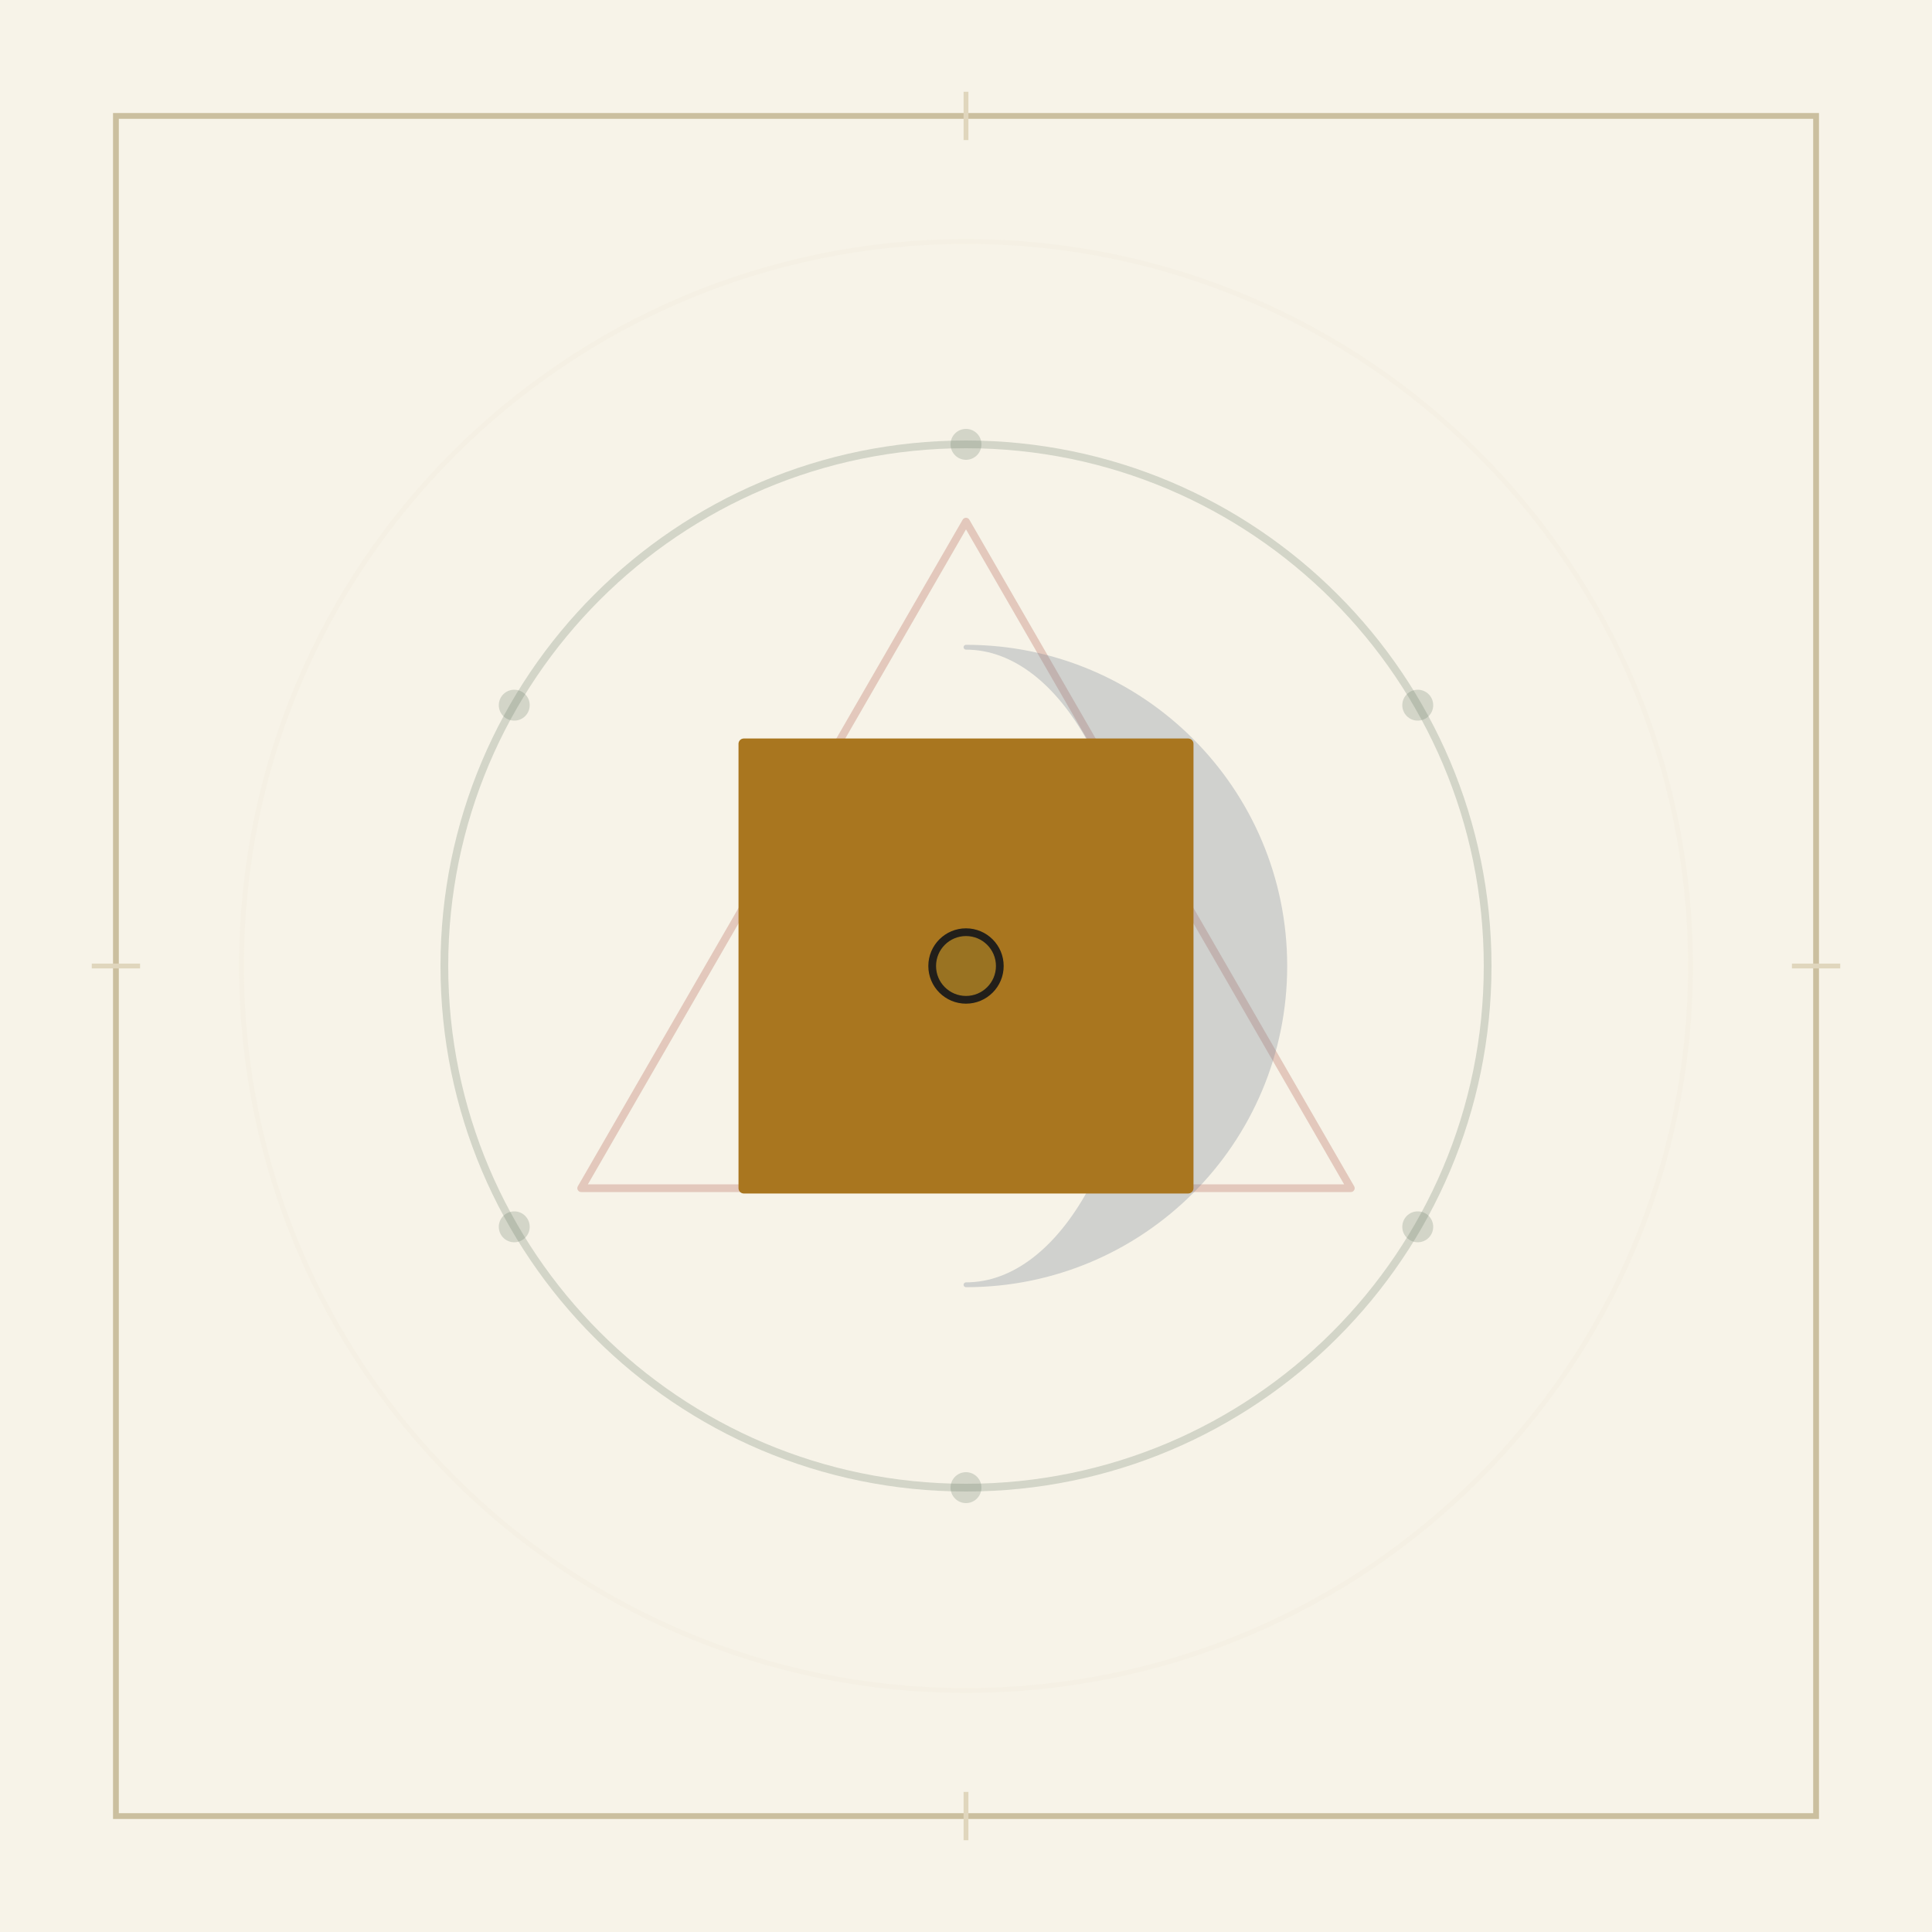
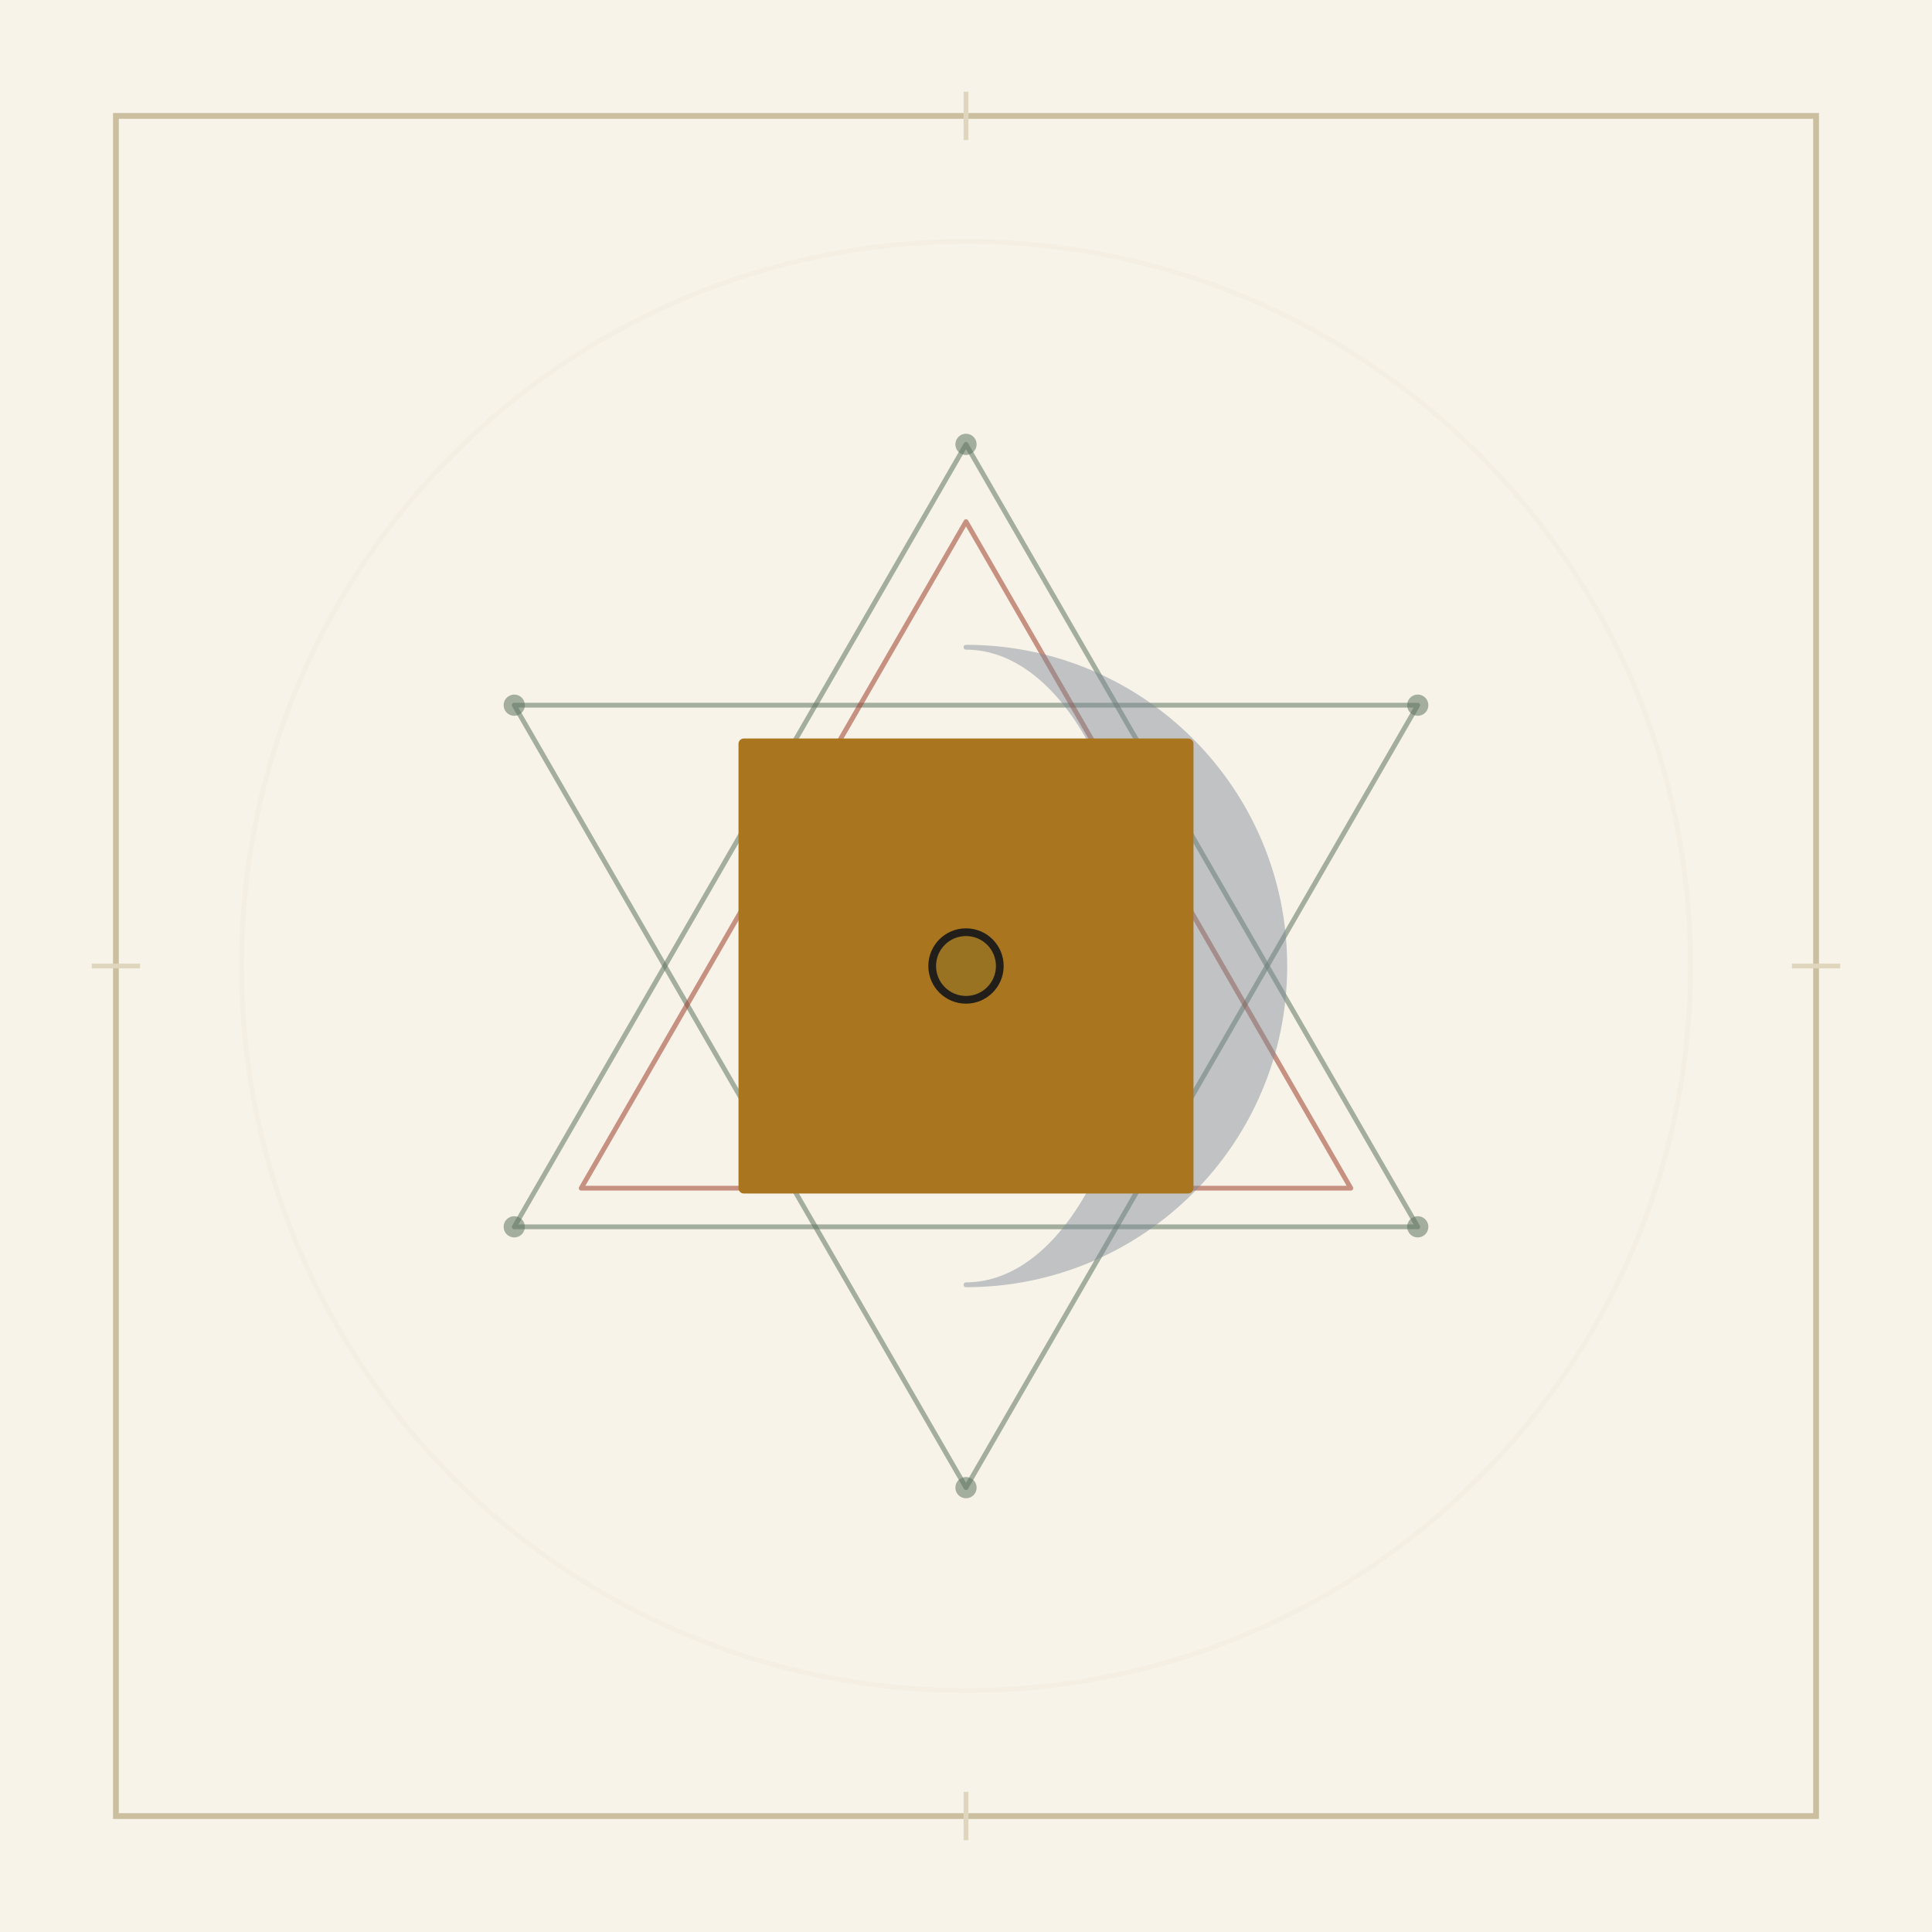
<svg xmlns="http://www.w3.org/2000/svg" viewBox="0 0 400 400" width="400" height="400" role="img" aria-labelledby="title-tattva-36">
  <rect x="0" y="0" width="400" height="400" fill="#f7f3e8" />
  <rect x="24.00" y="24.00" width="352.00" height="352.00" fill="none" stroke="#cbbf9f" stroke-width="1.2" opacity="1.0" />
  <line x1="200.00" y1="29.00" x2="200.00" y2="19.00" stroke="#e0d6bd" stroke-width="1.0" opacity="1.0" />
  <line x1="371.00" y1="200.00" x2="381.00" y2="200.00" stroke="#e0d6bd" stroke-width="1.0" opacity="1.0" />
  <line x1="200.00" y1="371.00" x2="200.00" y2="381.00" stroke="#e0d6bd" stroke-width="1.0" opacity="1.0" />
  <line x1="29.00" y1="200.00" x2="19.00" y2="200.00" stroke="#e0d6bd" stroke-width="1.0" opacity="1.0" />
  <g fill="none" stroke="#221f1a" stroke-width="1.6" stroke-linecap="round" stroke-linejoin="round">
-     <circle cx="200.00" cy="200.00" r="150.00" fill="none" stroke="#e0d6bd" stroke-width="1.0" opacity="0.1" />
-     <circle cx="200.00" cy="200.00" r="108.00" fill="none" stroke="#5f7562" stroke-width="1.6" opacity="0.24" />
-     <circle cx="200.00" cy="92.00" r="3.20" fill="#5f7562" opacity="0.24" stroke="none" />
-     <circle cx="293.53" cy="146.00" r="3.20" fill="#5f7562" opacity="0.24" stroke="none" />
-     <circle cx="293.53" cy="254.00" r="3.20" fill="#5f7562" opacity="0.24" stroke="none" />
-     <circle cx="200.00" cy="308.00" r="3.20" fill="#5f7562" opacity="0.24" stroke="none" />
-     <circle cx="106.47" cy="254.00" r="3.20" fill="#5f7562" opacity="0.24" stroke="none" />
-     <circle cx="106.47" cy="146.00" r="3.20" fill="#5f7562" opacity="0.24" stroke="none" />
-     <polygon points="200.00,108.00 120.33,246.00 279.67,246.00" fill="none" stroke="#a13f2e" stroke-width="1.6" opacity="0.24" />
-     <path d="M 200.00 134.00 A 66.00 66.00 0 1 1 200.00 266.00 A 36.30 66.00 0 1 0 200.00 134.00 Z" fill="#7c8896" opacity="0.32" stroke="#7c8896" stroke-width="1.0" />
+     <circle cx="200.00" cy="200.00" r="150.00" fill="none" stroke="#e0d6bd" stroke-width="1.0" opacity="0.14" />
+     <polygon points="200.00,92.00 106.47,254.00 293.53,254.00" fill="none" stroke="#5f7562" stroke-width="1.0" opacity="0.55" />
+     <polygon points="200.00,308.00 106.47,146.00 293.53,146.00" fill="none" stroke="#5f7562" stroke-width="1.0" opacity="0.55" />
+     <circle cx="200.00" cy="92.00" r="2.20" fill="#5f7562" opacity="0.55" stroke="none" />
+     <circle cx="293.53" cy="146.00" r="2.20" fill="#5f7562" opacity="0.55" stroke="none" />
+     <circle cx="293.53" cy="254.00" r="2.20" fill="#5f7562" opacity="0.55" stroke="none" />
+     <circle cx="200.00" cy="308.00" r="2.20" fill="#5f7562" opacity="0.55" stroke="none" />
+     <circle cx="106.47" cy="254.00" r="2.20" fill="#5f7562" opacity="0.55" stroke="none" />
+     <circle cx="106.47" cy="146.00" r="2.20" fill="#5f7562" opacity="0.55" stroke="none" />
+     <polygon points="200.00,108.00 120.33,246.00 279.67,246.00" fill="none" stroke="#a13f2e" stroke-width="1.0" opacity="0.55" />
+     <path d="M 200.00 134.00 A 66.00 66.00 0 1 1 200.00 266.00 A 36.30 66.00 0 1 0 200.00 134.00 Z" fill="#7c8896" opacity="0.45" stroke="#7c8896" stroke-width="1.0" />
    <rect x="154.00" y="154.00" width="92.00" height="92.00" fill="#a9761f" stroke="#a9761f" stroke-width="2.2" opacity="1.0" />
    <circle cx="200.00" cy="200.00" r="7.00" fill="#9a7322" opacity="1.0" />
  </g>
</svg>
